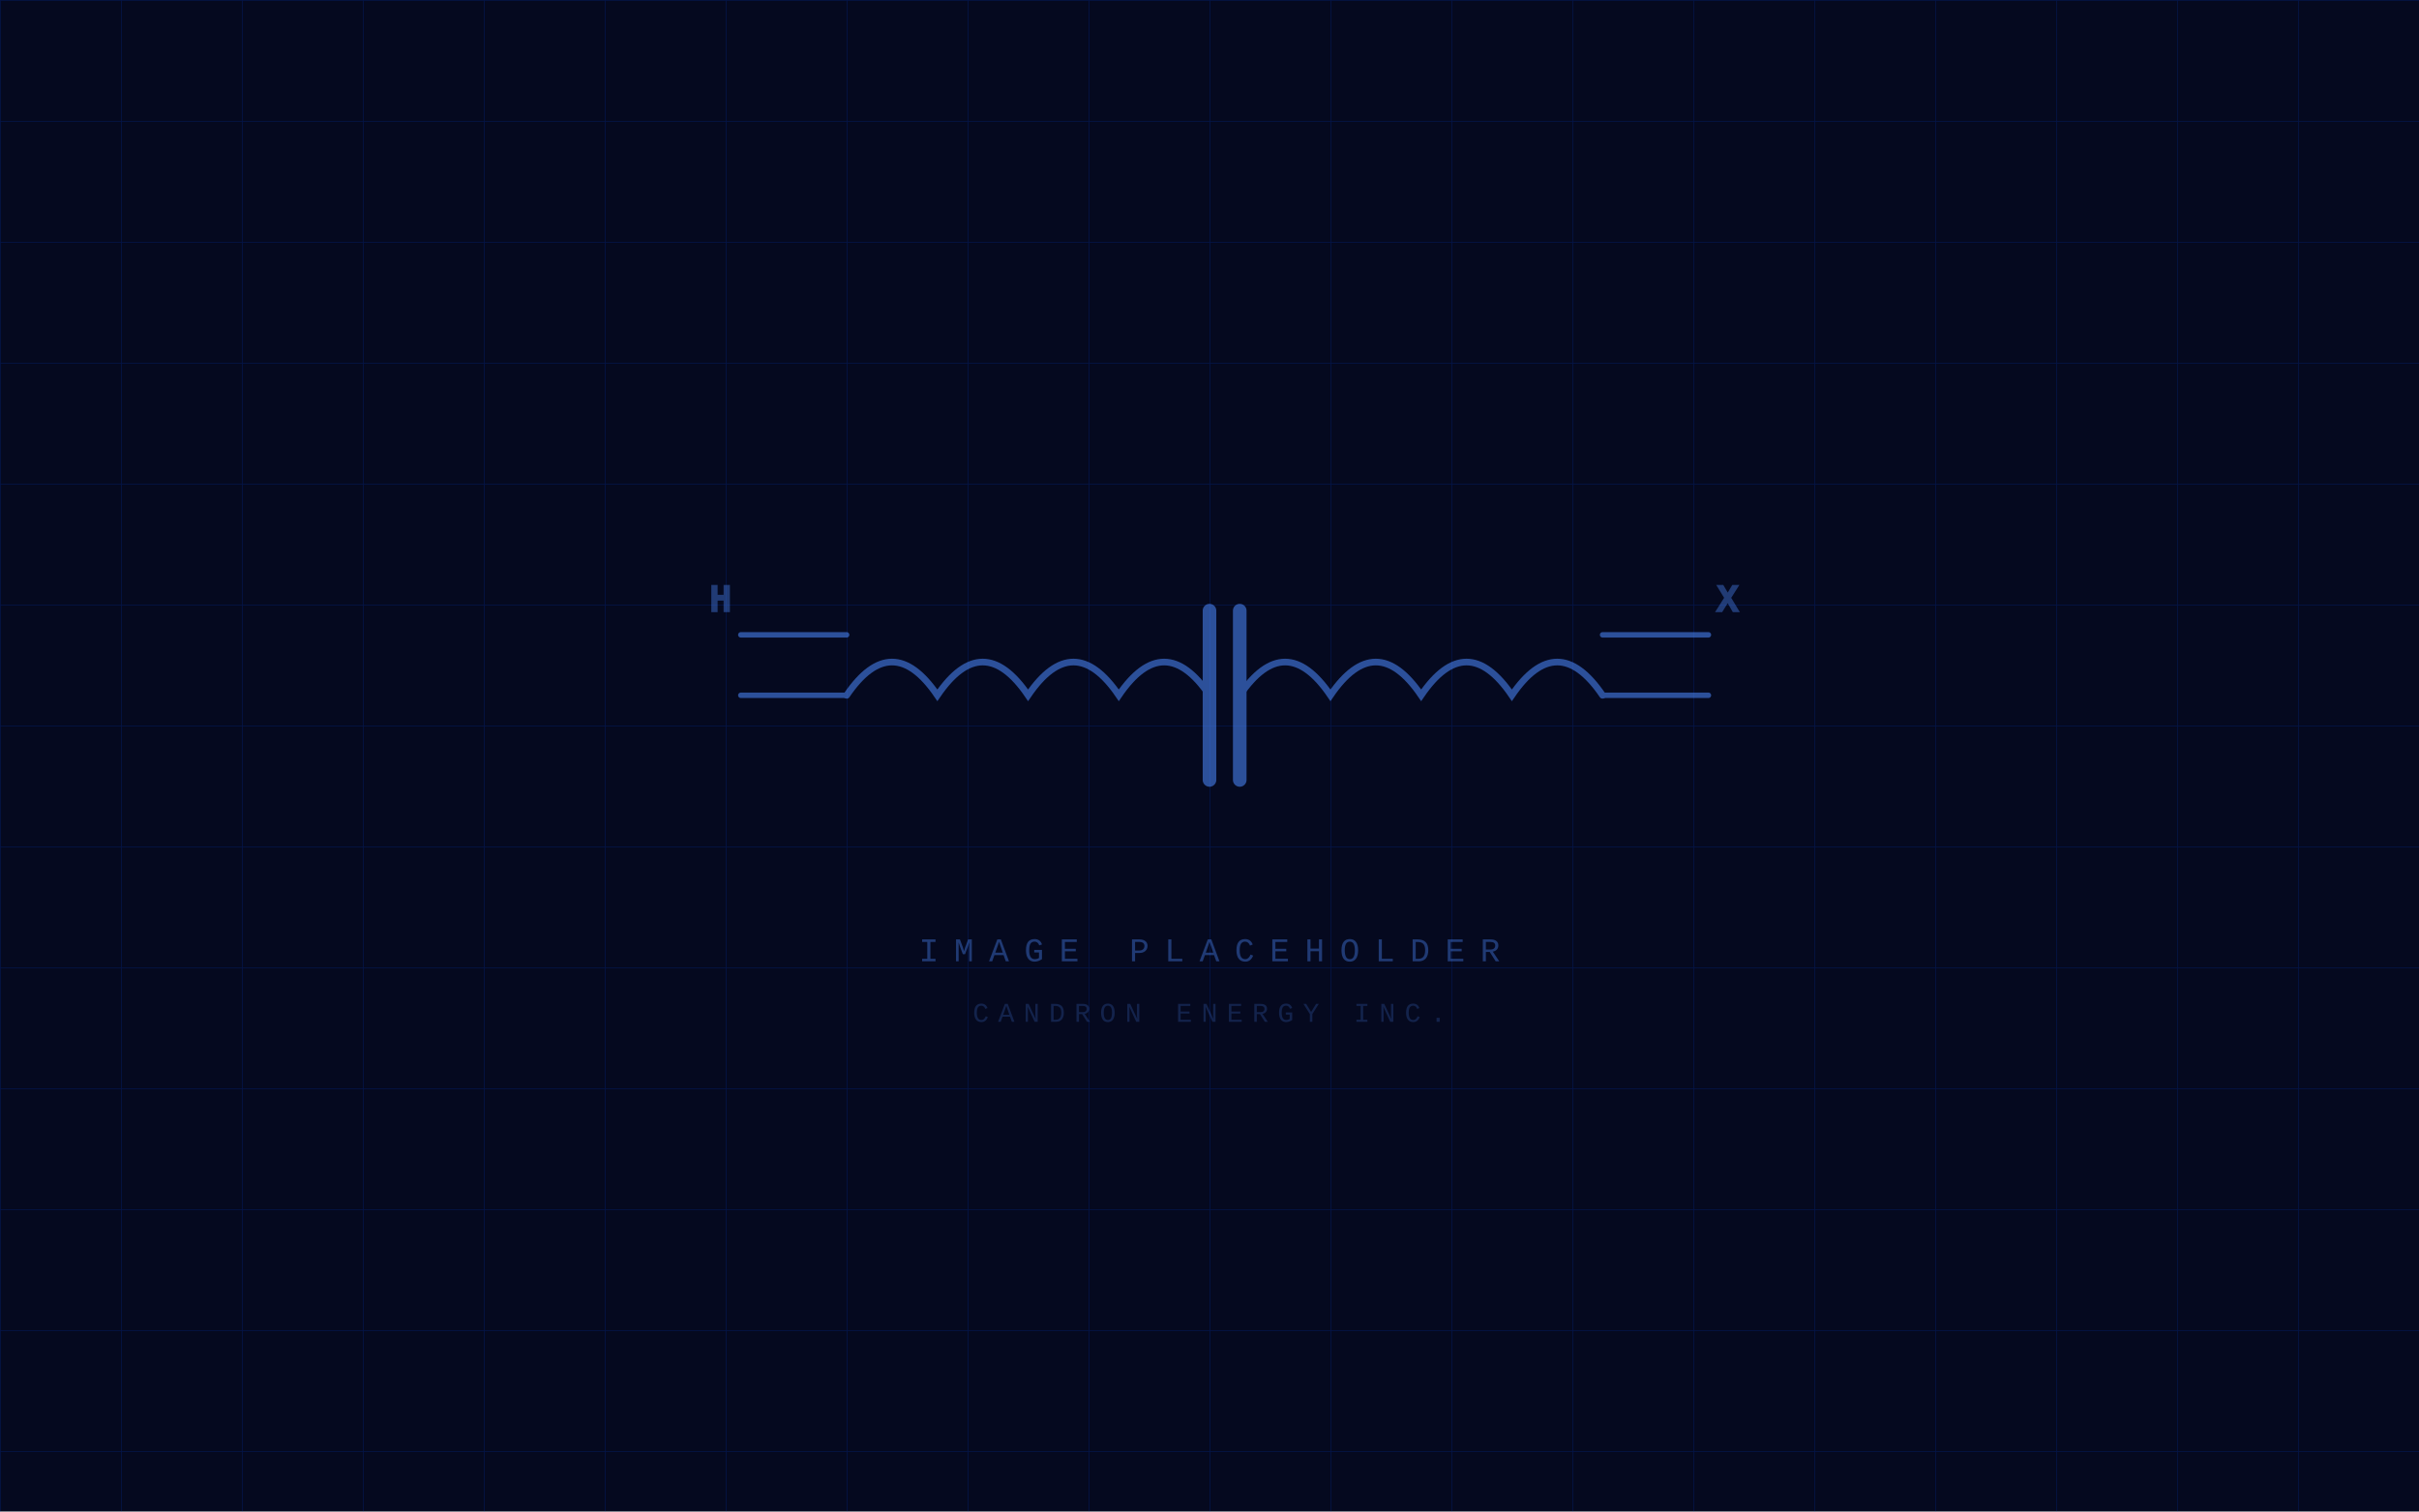
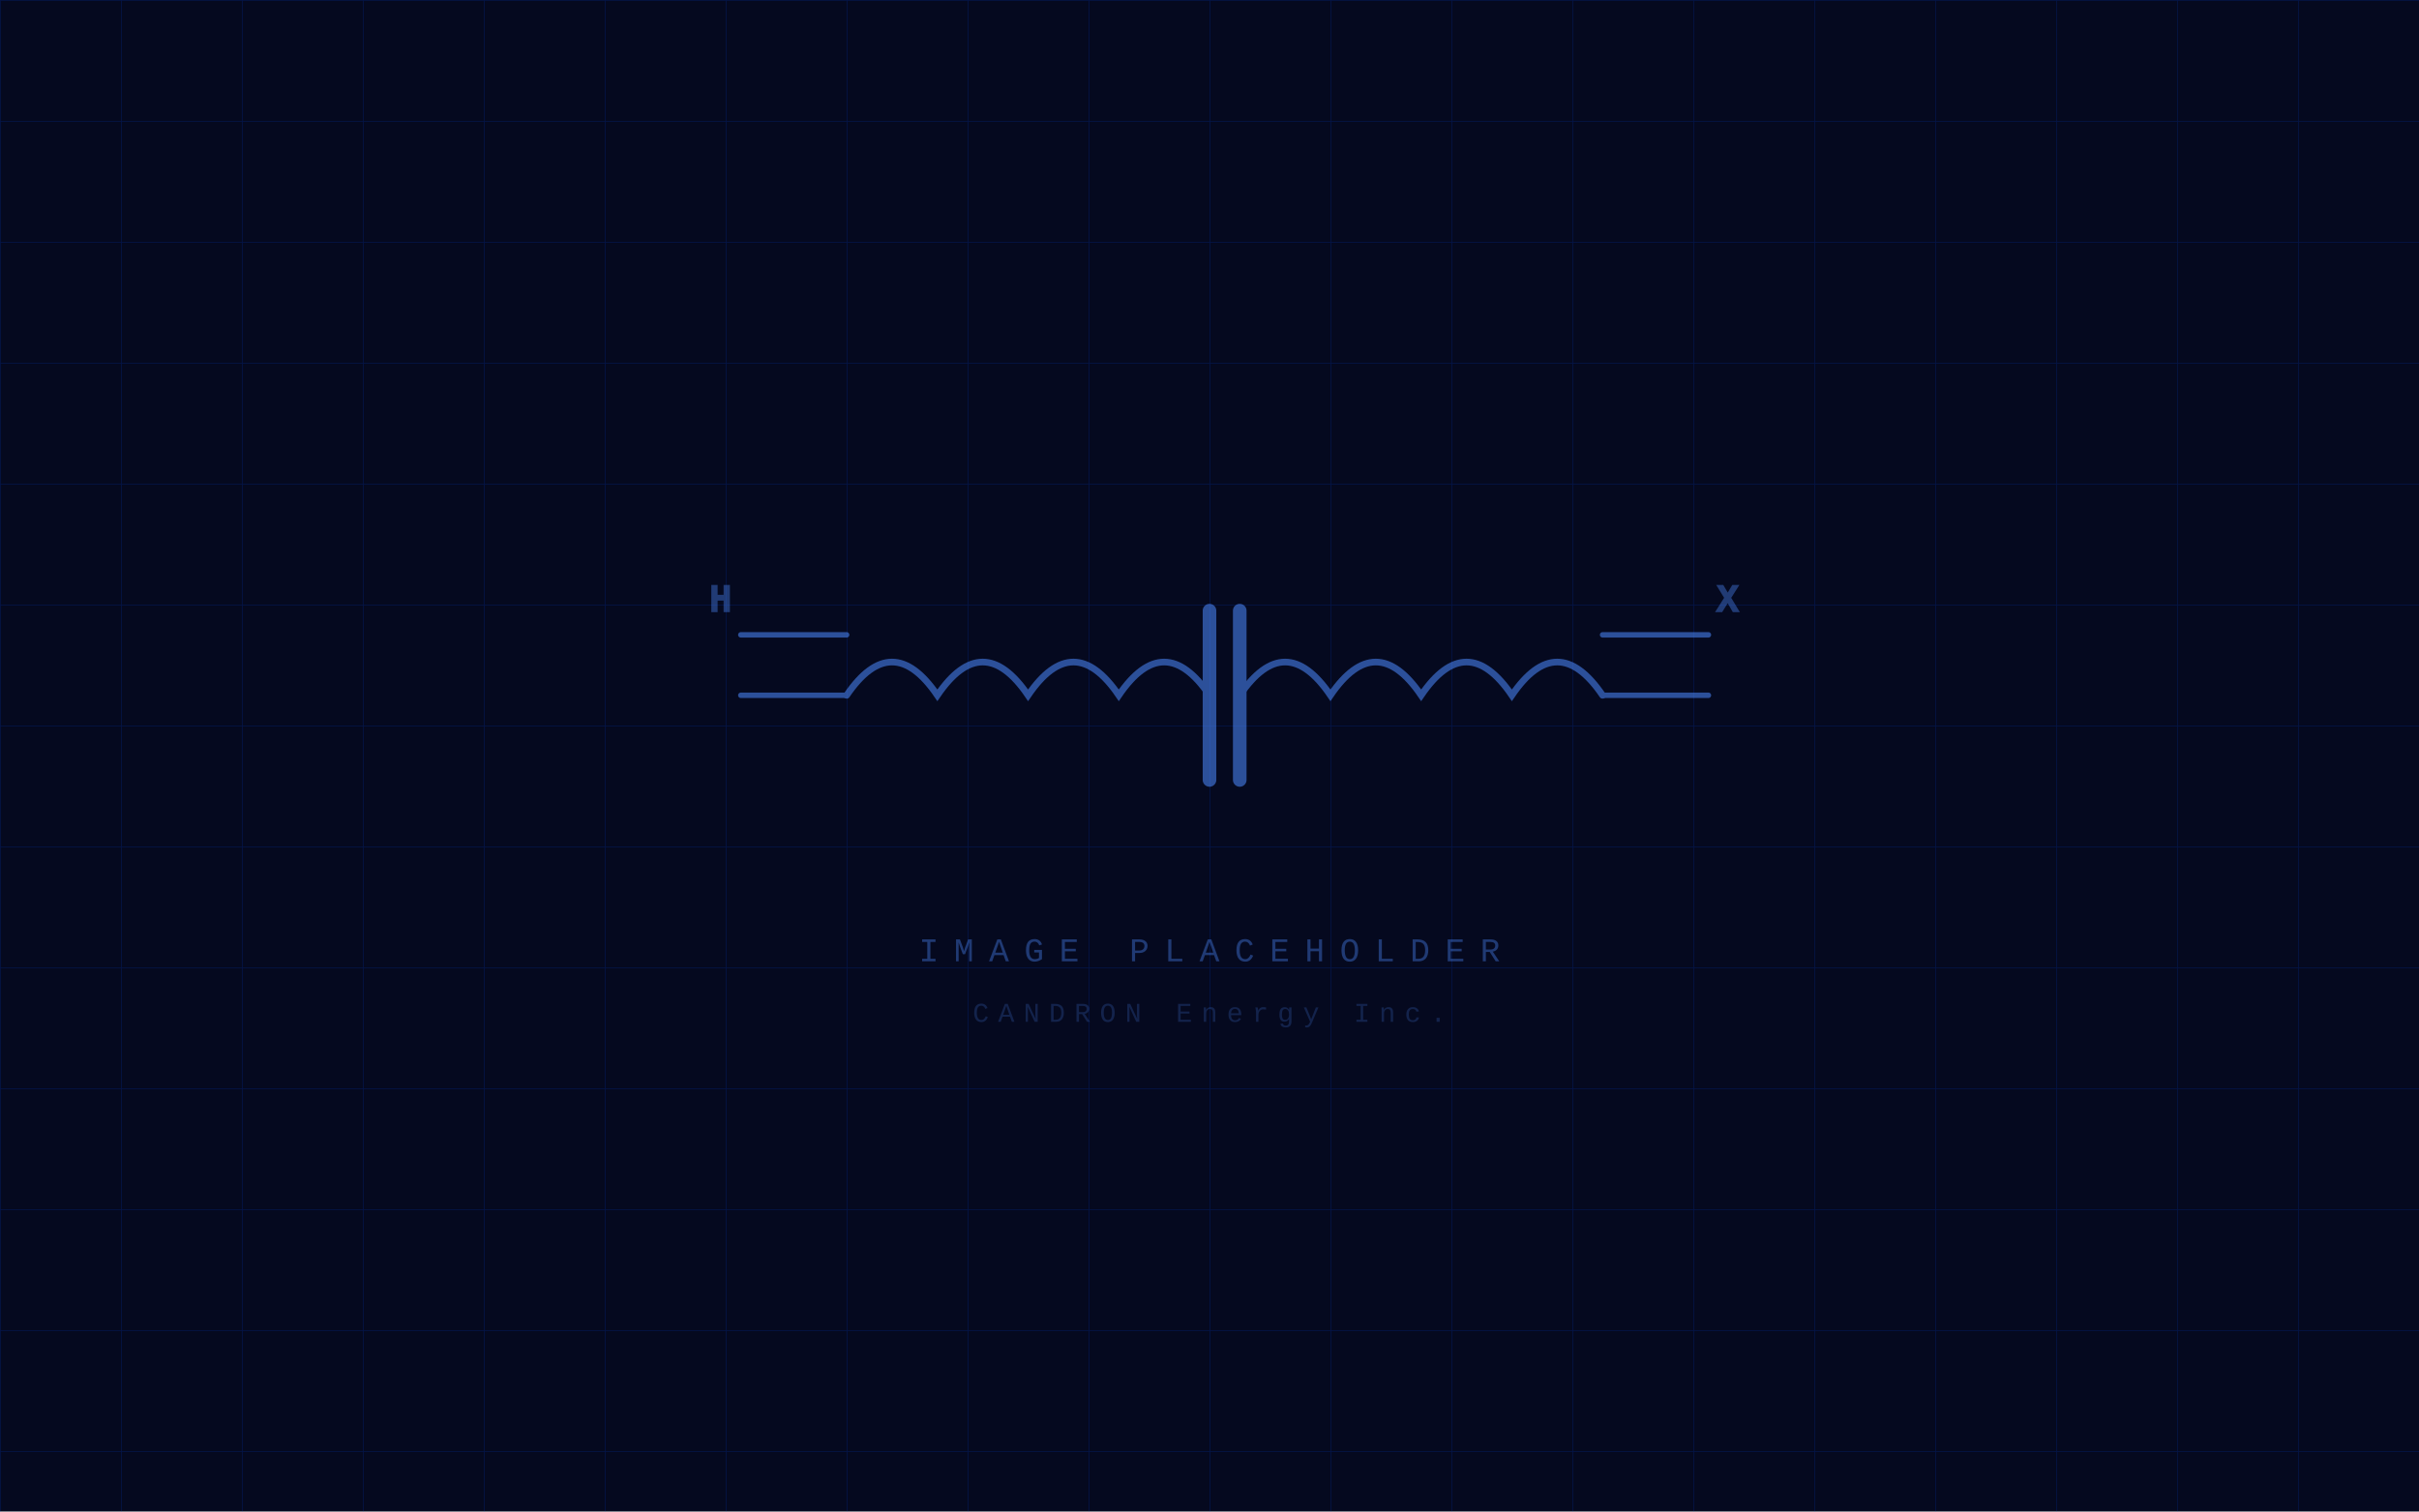
<svg xmlns="http://www.w3.org/2000/svg" viewBox="0 0 800 500" width="800" height="500">
  <rect width="800" height="500" fill="#05091F" />
  <defs>
    <pattern id="g" width="40" height="40" patternUnits="userSpaceOnUse">
      <path d="M40,0L0,0L0,40" fill="none" stroke="#0047FF" stroke-width="0.5" opacity="0.18" />
    </pattern>
  </defs>
  <rect width="800" height="500" fill="url(#g)" />
  <g transform="translate(400,230)" stroke="#4D8AFF" fill="none" opacity="0.55" stroke-linecap="round">
    <path d="M-120,0 Q-105,-22 -90,0 Q-75,-22 -60,0 Q-45,-22 -30,0 Q-15,-22 0,0" stroke-width="2.2" />
    <line x1="0" y1="-28" x2="0" y2="28" stroke-width="4.5" />
    <line x1="10" y1="-28" x2="10" y2="28" stroke-width="4.5" />
    <path d="M10,0 Q25,-22 40,0 Q55,-22 70,0 Q85,-22 100,0 Q115,-22 130,0" stroke-width="2.2" />
    <line x1="-120" y1="0" x2="-155" y2="0" stroke-width="1.8" />
    <line x1="-120" y1="-20" x2="-155" y2="-20" stroke-width="1.8" />
    <line x1="130" y1="0" x2="165" y2="0" stroke-width="1.8" />
    <line x1="130" y1="-20" x2="165" y2="-20" stroke-width="1.8" />
    <text x="-165" y="-28" fill="#4D8AFF" font-family="monospace" font-size="11" opacity="0.7">H</text>
    <text x="168" y="-28" fill="#4D8AFF" font-family="monospace" font-size="11" opacity="0.7">X</text>
  </g>
  <text x="400" y="318" font-family="'Courier New',monospace" font-size="11" fill="#4D8AFF" opacity="0.38" text-anchor="middle" letter-spacing="5">IMAGE PLACEHOLDER</text>
-   <text x="400" y="338" font-family="'Courier New',monospace" font-size="9" fill="#4D8AFF" opacity="0.2" text-anchor="middle" letter-spacing="3">CANDRON ENERGY INC.</text>
+   <text x="400" y="338" font-family="'Courier New',monospace" font-size="9" fill="#4D8AFF" opacity="0.2" text-anchor="middle" letter-spacing="3">CANDRON Energy Inc.</text>
</svg>
